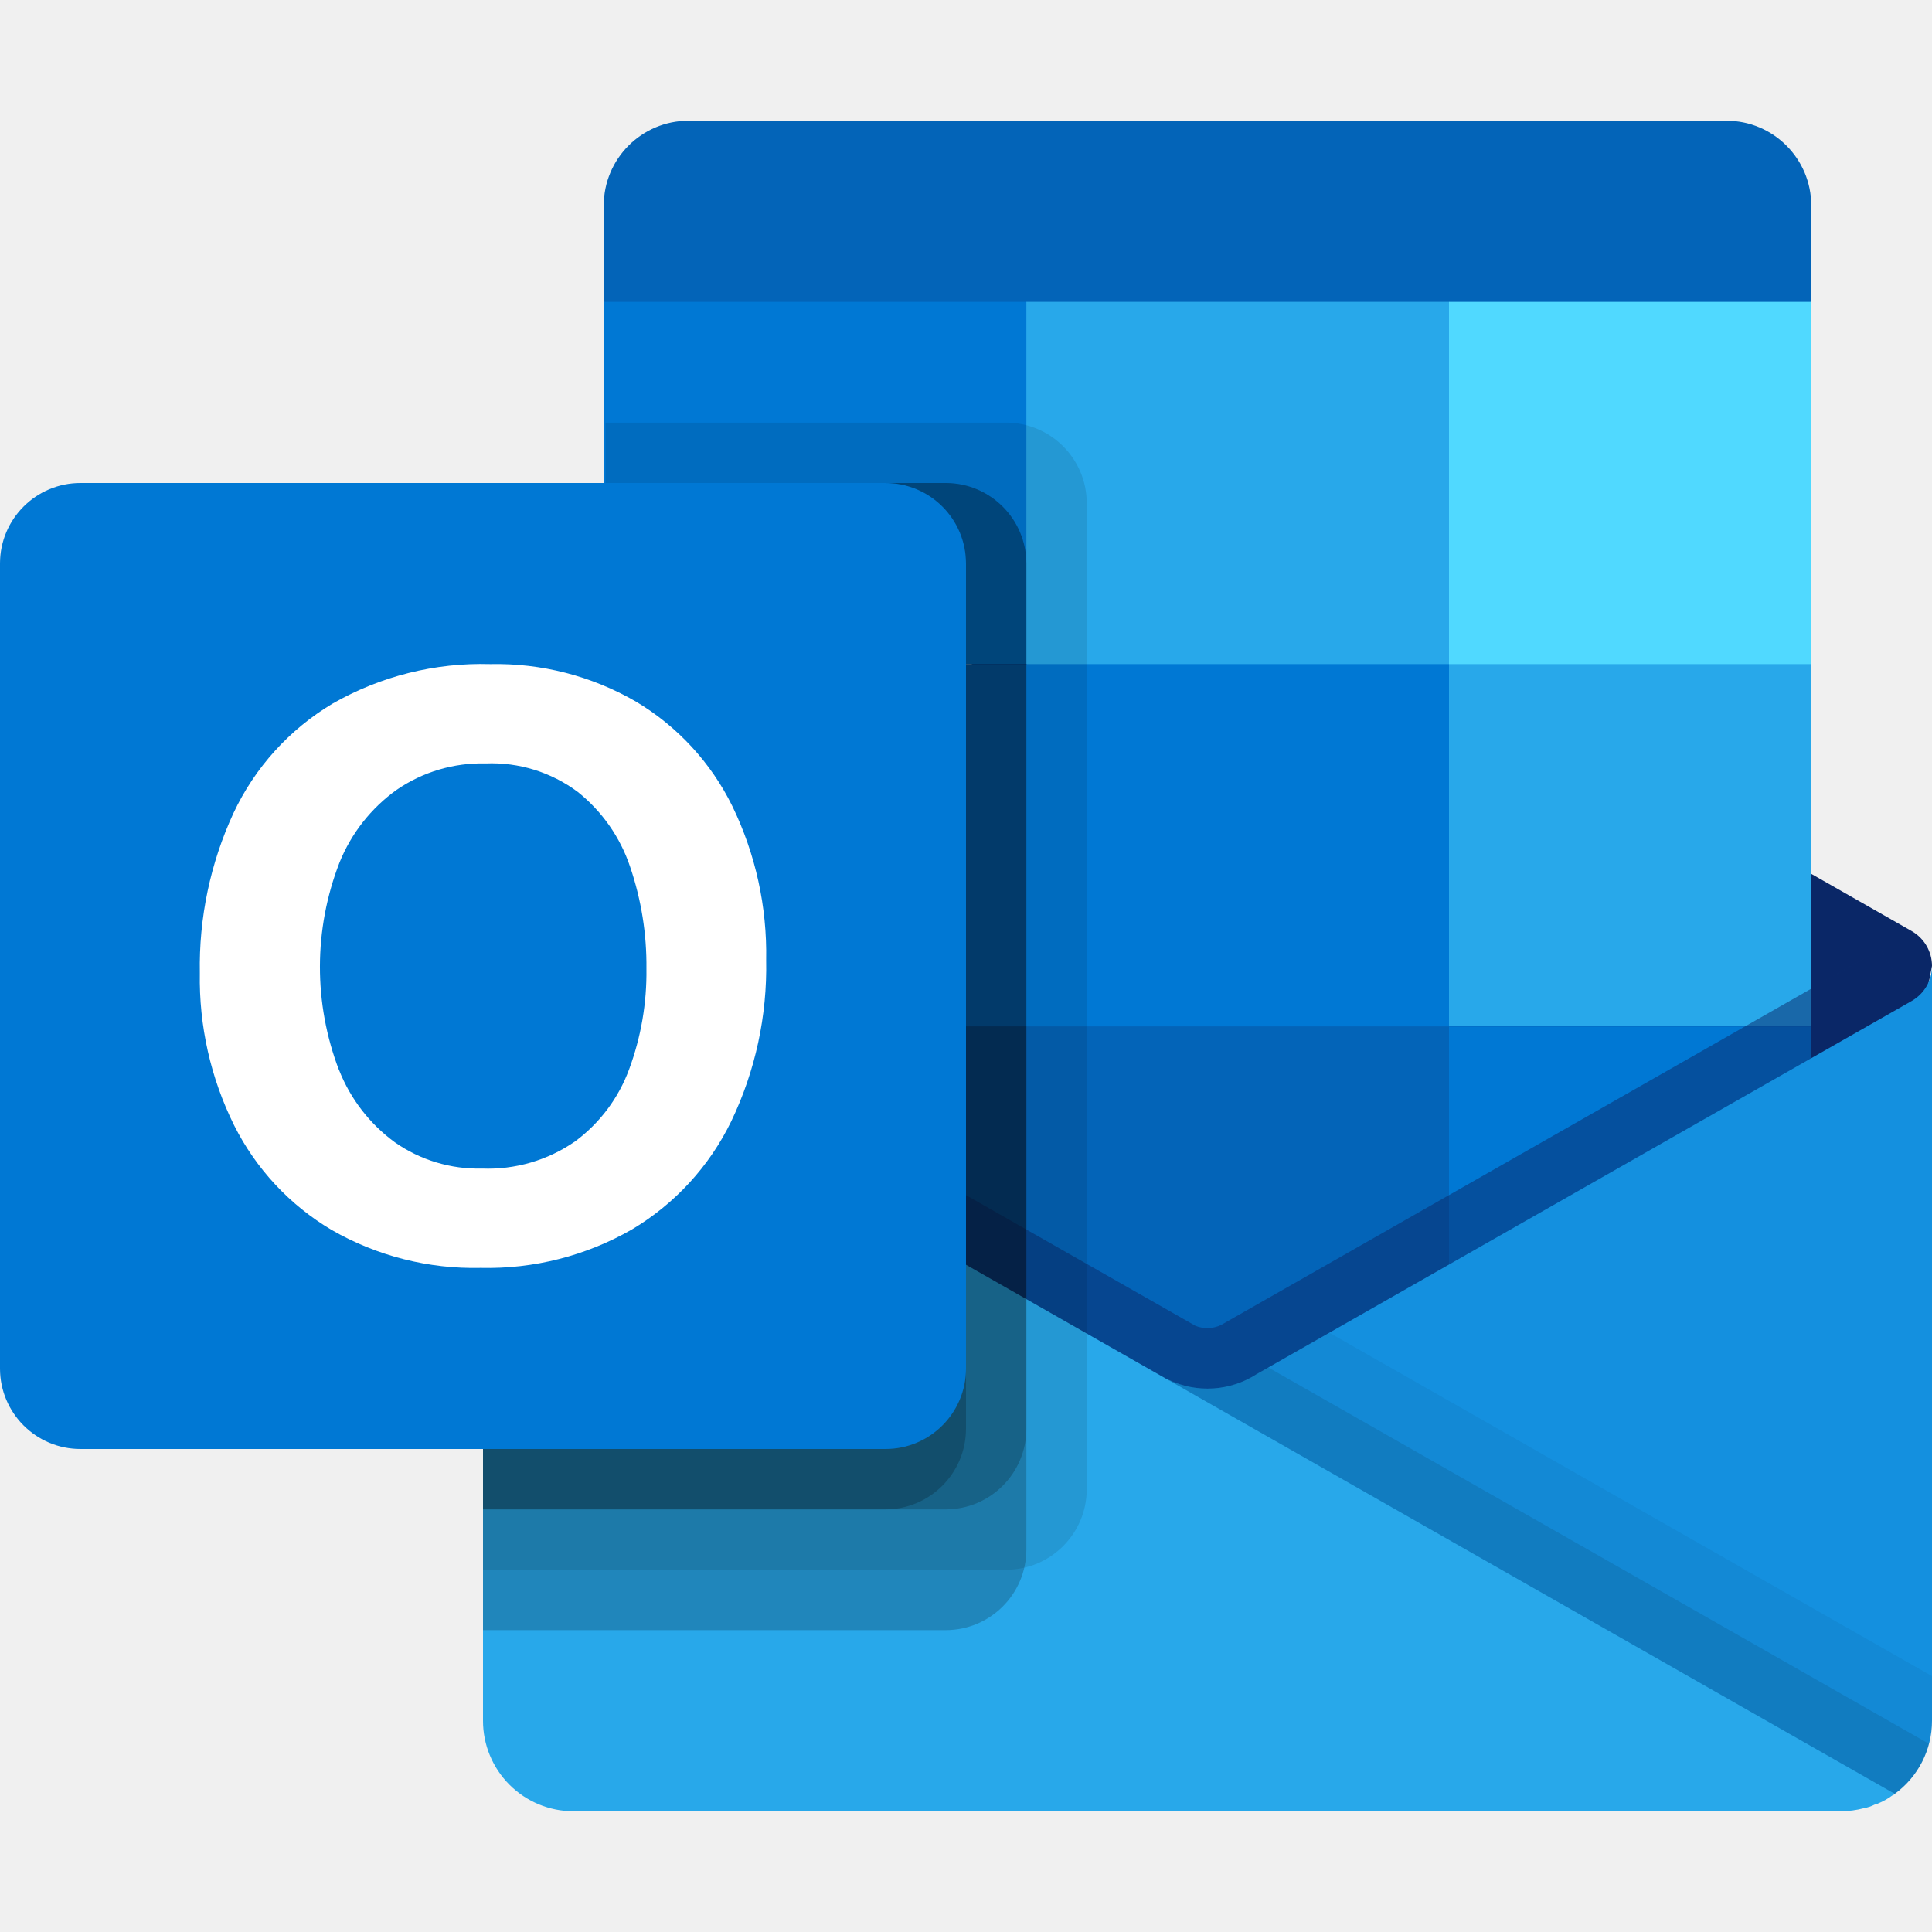
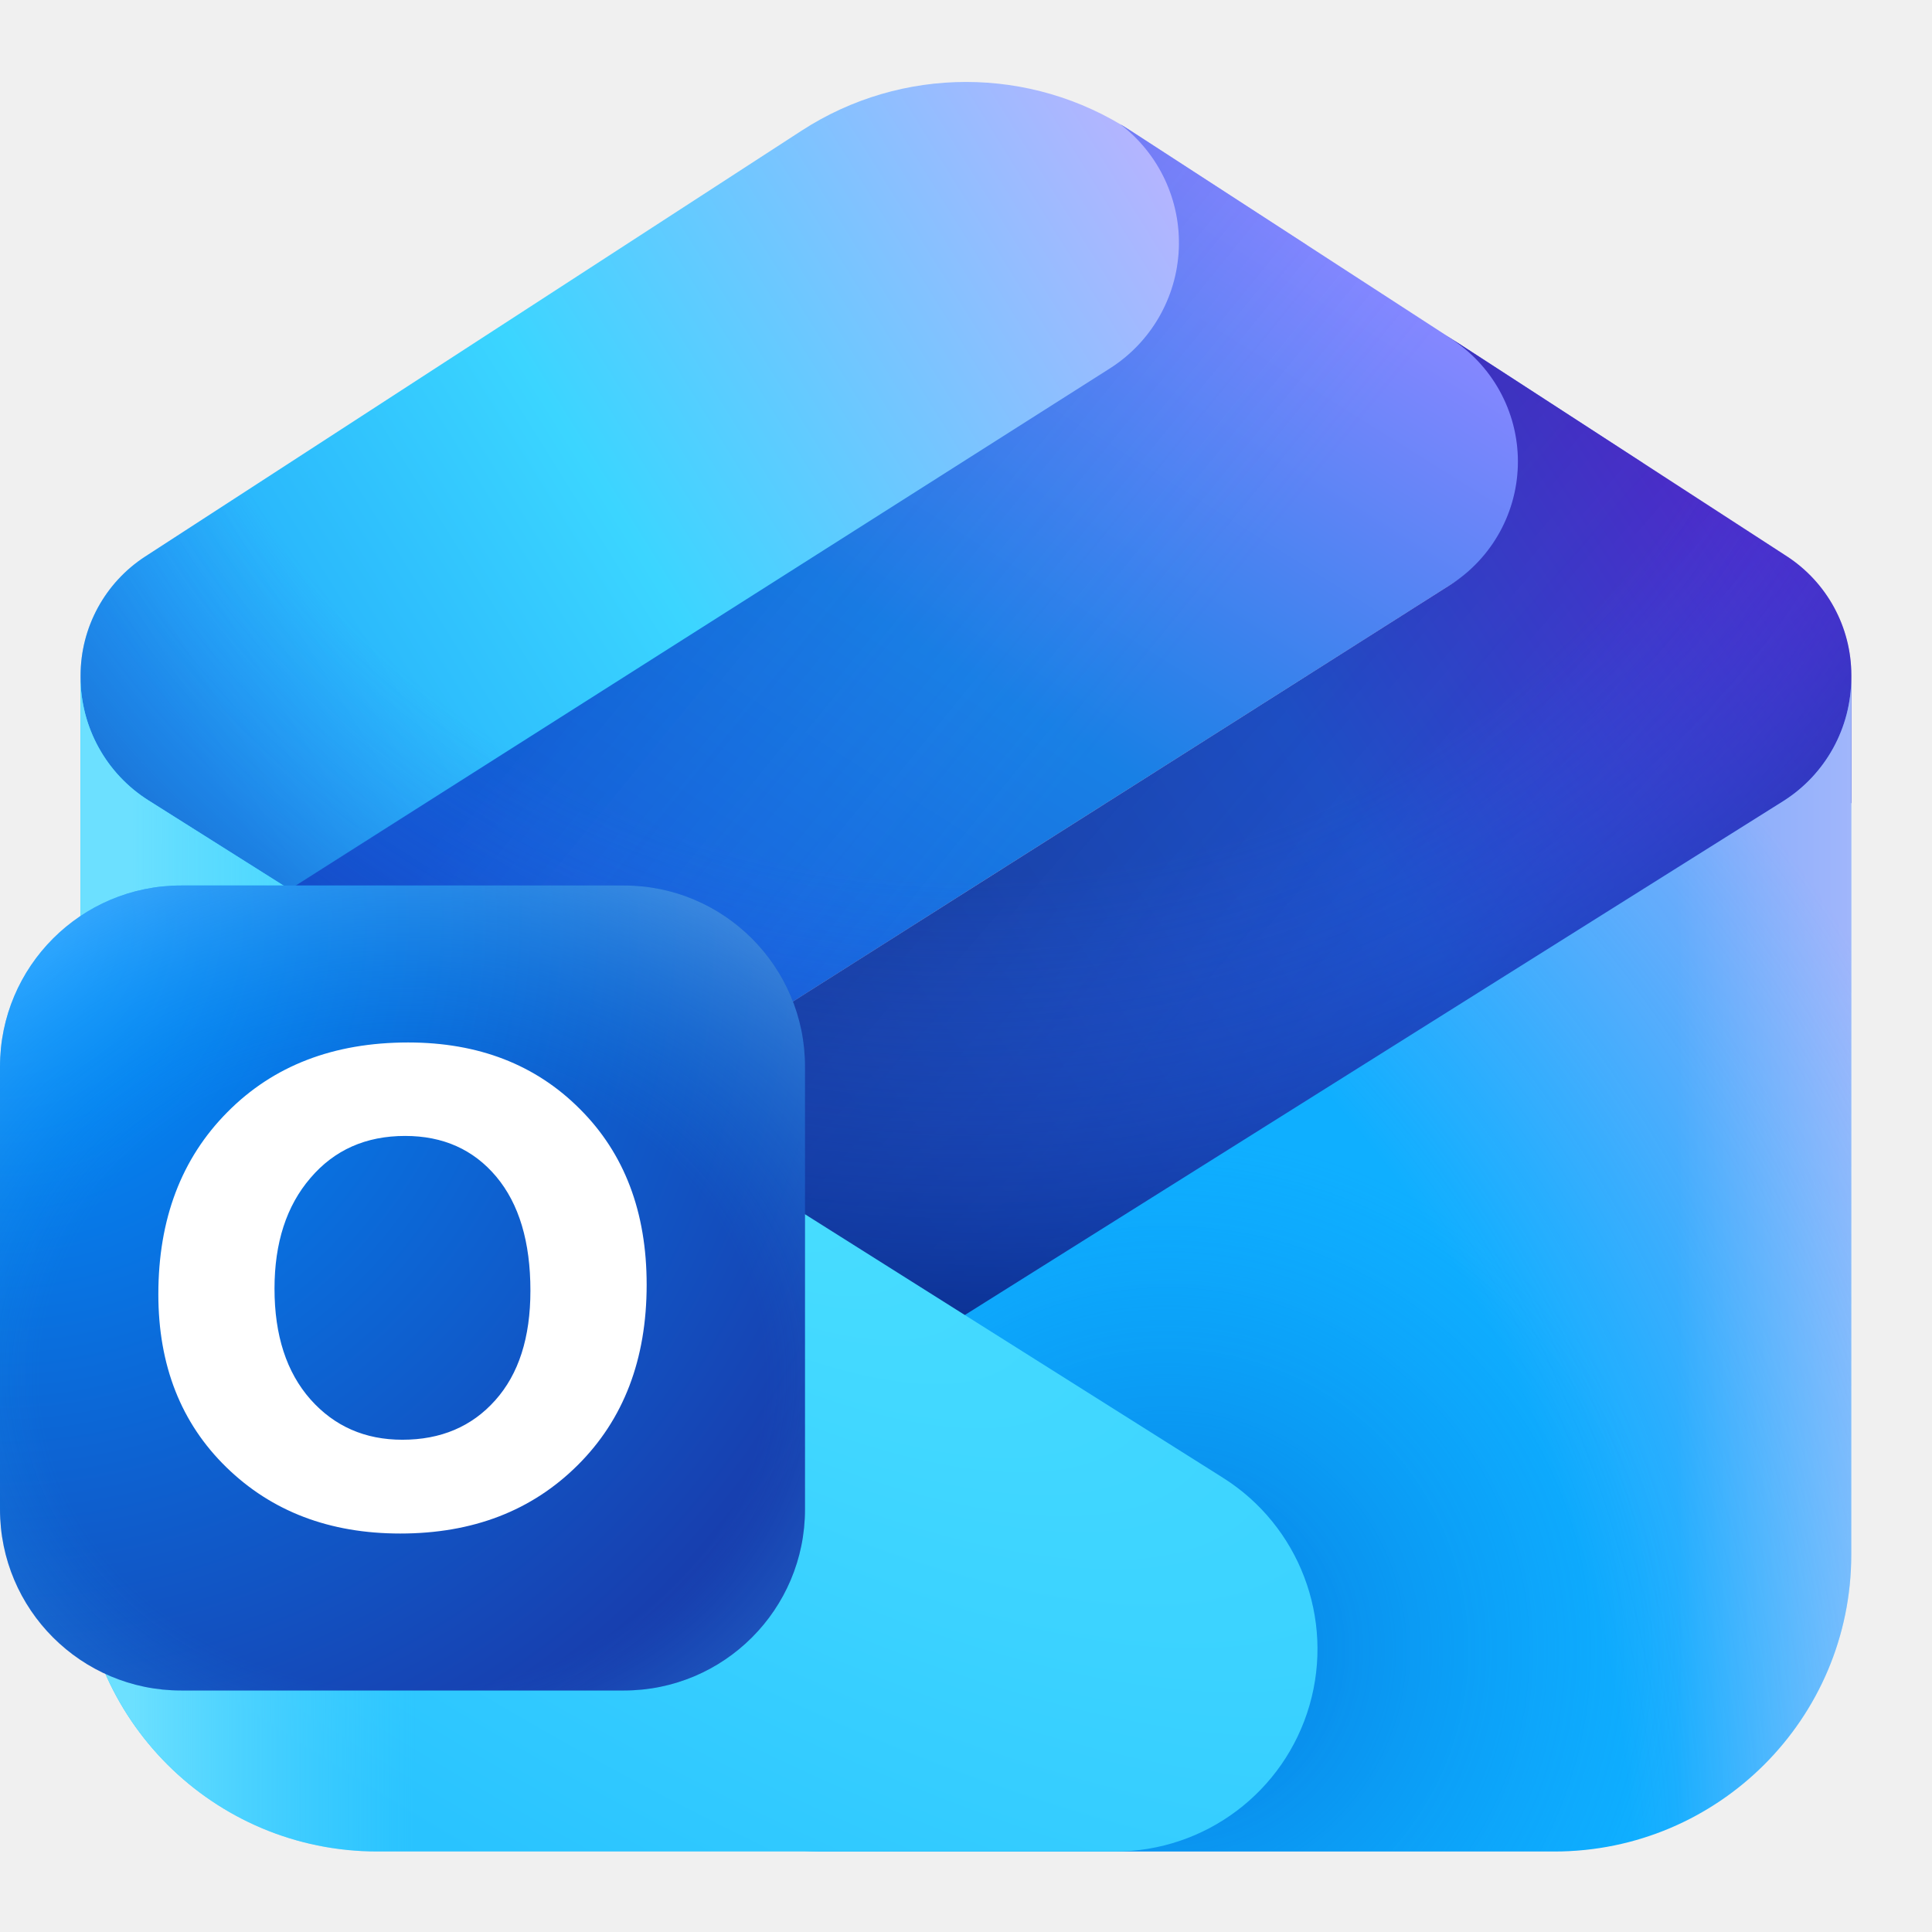
- <svg xmlns="http://www.w3.org/2000/svg" viewBox="0 0 32 32">
-   <path d="M28.596 2H11.404A1.404 1.404 0 0 0 10 3.404V5l9.69 3L30 5V3.404A1.404 1.404 0 0 0 28.596 2z" fill="#0364b8" />
-   <path d="M31.65 17.405A11.341 11.341 0 0 0 32 16a.666.666 0 0 0-.333-.576l-.013-.008-.004-.002L20.812 9.24a1.499 1.499 0 0 0-.145-.083 1.5 1.5 0 0 0-1.334 0 1.49 1.49 0 0 0-.145.082L8.35 15.415l-.004.002-.012.007A.666.666 0 0 0 8 16a11.344 11.344 0 0 0 .35 1.405l11.492 8.405z" fill="#0a2767" />
-   <path d="M24 5h-7l-2.021 3L17 11l7 6h6v-6z" fill="#28a8ea" />
-   <path d="M10 5h7v6h-7z" fill="#0078d4" />
-   <path d="M24 5h6v6h-6z" fill="#50d9ff" />
-   <path d="m24 17-7-6h-7v6l7 6 10.832 1.768z" fill="#0364b8" />
-   <path d="M10.031 5H30" fill="none" />
-   <path d="M17 11h7v6h-7z" fill="#0078d4" />
-   <path d="M10 17h7v6h-7z" fill="#064a8c" />
-   <path d="M24 17h6v6h-6z" fill="#0078d4" />
-   <path d="m20.19 25.218-11.793-8.6.495-.87s10.745 6.12 10.909 6.212a.528.528 0 0 0 .42-.012l10.933-6.23.496.869z" fill="#0a2767" opacity=".5" />
-   <path d="m31.667 16.577-.014.008-.003.002-10.838 6.174a1.497 1.497 0 0 1-1.46.091l3.774 5.061 8.254 1.797v.004A1.498 1.498 0 0 0 32 28.5V16a.666.666 0 0 1-.333.577z" fill="#1490df" />
-   <path d="M32 28.5v-.738l-9.983-5.688-1.205.687a1.497 1.497 0 0 1-1.46.091l3.774 5.061 8.254 1.797v.004A1.498 1.498 0 0 0 32 28.5z" opacity=".05" />
-   <path d="M31.95 28.883 21.007 22.65l-.195.11a1.497 1.497 0 0 1-1.46.092l3.774 5.061 8.254 1.797v.004a1.501 1.501 0 0 0 .57-.83z" opacity=".1" />
-   <path d="M8.35 16.59v-.01h-.01l-.03-.02A.65.65 0 0 1 8 16v12.5A1.498 1.498 0 0 0 9.5 30h21a1.503 1.503 0 0 0 .37-.05.637.637 0 0 0 .18-.06.142.142 0 0 0 .06-.02 1.048 1.048 0 0 0 .23-.13c.02-.01.03-.01.04-.03z" fill="#28a8ea" />
-   <path d="M18 24.667V8.333A1.337 1.337 0 0 0 16.667 7H10.03V14.456l-1.68.958-.005.002-.012.007A.666.666 0 0 0 8 16v.005V16 26h8.667A1.337 1.337 0 0 0 18 24.667z" opacity=".1" />
-   <path d="M17 25.667V9.333A1.337 1.337 0 0 0 15.667 8H10.03V14.456l-1.68.958-.005.002-.012.007A.666.666 0 0 0 8 16v.005V16 27h7.667A1.337 1.337 0 0 0 17 25.667z" opacity=".2" />
-   <path d="M17 23.667V9.333A1.337 1.337 0 0 0 15.667 8H10.03V14.456l-1.68.958-.005.002-.012.007A.666.666 0 0 0 8 16v.005V16 25h7.667A1.337 1.337 0 0 0 17 23.667z" opacity=".2" />
-   <path d="M16 23.667V9.333A1.337 1.337 0 0 0 14.667 8H10.03V14.456l-1.68.958-.005.002-.012.007A.666.666 0 0 0 8 16v.005V16 25h6.667A1.337 1.337 0 0 0 16 23.667z" opacity=".2" />
-   <path d="M1.333 8h13.334A1.333 1.333 0 0 1 16 9.333v13.334A1.333 1.333 0 0 1 14.667 24H1.333A1.333 1.333 0 0 1 0 22.667V9.333A1.333 1.333 0 0 1 1.333 8z" fill="#0078d4" />
-   <path d="M3.867 13.468a4.181 4.181 0 0 1 1.642-1.814A4.965 4.965 0 0 1 8.119 11a4.617 4.617 0 0 1 2.413.62 4.14 4.14 0 0 1 1.598 1.733 5.597 5.597 0 0 1 .56 2.55 5.901 5.901 0 0 1-.577 2.666 4.239 4.239 0 0 1-1.645 1.794A4.8 4.8 0 0 1 7.963 21a4.729 4.729 0 0 1-2.468-.627 4.204 4.204 0 0 1-1.618-1.736 5.459 5.459 0 0 1-.567-2.519 6.055 6.055 0 0 1 .557-2.65zm1.75 4.258a2.716 2.716 0 0 0 .923 1.194 2.411 2.411 0 0 0 1.443.435 2.533 2.533 0 0 0 1.541-.449 2.603 2.603 0 0 0 .897-1.197 4.626 4.626 0 0 0 .286-1.665 5.063 5.063 0 0 0-.27-1.686 2.669 2.669 0 0 0-.866-1.24 2.387 2.387 0 0 0-1.527-.473 2.493 2.493 0 0 0-1.477.439 2.741 2.741 0 0 0-.944 1.203 4.776 4.776 0 0 0-.007 3.44z" fill="#fff" />
-   <path d="M0 0h32v32H0z" fill="none" />
+ <svg xmlns="http://www.w3.org/2000/svg" fill="none" viewBox="0 0 24 24">
+   <path fill="url(#prefix__a)" d="M16.235 3.044L2.207 11.935l-1.206-1.903v-1.64c0-.597.302-1.154.803-1.479l8.154-5.29a3.753 3.753 0 014.085-.001l2.192 1.422z" />
+   <path fill="url(#prefix__b)" d="M13.918 1.544c.042.025.084.051.125.078l6.364 4.128-15.78 10.002-2.42-3.82 11.58-7.355a1.85 1.85 0 00.13-3.033z" />
+   <path fill="url(#prefix__c)" fill-opacity=".2" d="M13.918 1.544c.042.025.084.051.125.078l6.364 4.128-15.78 10.002-2.42-3.82 11.58-7.355a1.85 1.85 0 00.13-3.033z" />
+   <path fill="url(#prefix__d)" d="M10.924 17.66l-6.296-1.909 13.385-8.484a1.816 1.816 0 00-.005-3.07l-.06-.039.173.108 4.074 2.643c.5.325.803.881.803 1.478v1.588L10.924 17.66z" />
+   <path fill="url(#prefix__e)" fill-opacity=".2" d="M10.924 17.66l-6.296-1.909 13.385-8.484a1.816 1.816 0 00-.005-3.07l-.06-.039.173.108 4.074 2.643c.5.325.803.881.803 1.478v1.588L10.924 17.66z" />
+   <path fill="url(#prefix__f)" d="M14.043 1.622a3.753 3.753 0 00-4.085 0L1.804 6.913c-.5.325-.803.882-.803 1.479v.08c.02.6.335 1.152.845 1.473l10.139 6.392 10.164-6.382c.528-.332.848-.911.848-1.534v1.554-1.587c0-.597-.302-1.154-.803-1.479l-8.15-5.287z" />
+   <path fill="url(#prefix__g)" d="M10.198 23h9.111a3.688 3.688 0 003.688-3.687V8.42c0 .623-.32 1.202-.848 1.534L8.791 18.342a2.473 2.473 0 00-1.158 2.095A2.564 2.564 0 0010.198 23z" />
+   <path fill="url(#prefix__h)" fill-opacity=".4" d="M10.198 23h9.111a3.688 3.688 0 003.688-3.687V8.42c0 .623-.32 1.202-.848 1.534L8.791 18.342a2.473 2.473 0 00-1.158 2.095A2.564 2.564 0 0010.198 23z" />
+   <path fill="url(#prefix__i)" fill-opacity=".5" d="M10.198 23h9.111a3.688 3.688 0 003.688-3.687V8.42c0 .623-.32 1.202-.848 1.534L8.791 18.342a2.473 2.473 0 00-1.158 2.095A2.564 2.564 0 0010.198 23z" />
+   <path fill="url(#prefix__j)" d="M13.848 23h-9.16A3.688 3.688 0 011 19.31V8.41c0 .623.319 1.202.845 1.533l13.345 8.413A2.515 2.515 0 0113.849 23z" />
+   <path fill="url(#prefix__k)" d="M13.848 23h-9.16A3.688 3.688 0 011 19.31V8.41c0 .623.319 1.202.845 1.533l13.345 8.413A2.515 2.515 0 0113.849 23z" />
+   <rect width="10" height="10" y="11" fill="url(#prefix__l)" rx="2.25" />
+   <rect width="10" height="10" y="11" fill="url(#prefix__m)" fill-opacity=".5" rx="2.25" />
+   <path fill="#fff" d="M4.972 19.05c-.877 0-1.597-.274-2.16-.823-.563-.549-.845-1.265-.845-2.149 0-.933.286-1.687.858-2.263.571-.577 1.32-.865 2.245-.865.874 0 1.586.276 2.135.828.552.551.828 1.278.828 2.181 0 .928-.286 1.675-.858 2.243-.569.566-1.303.848-2.203.848zm.026-1.165c.478 0 .863-.163 1.154-.49.292-.326.437-.78.437-1.362 0-.606-.141-1.078-.424-1.416-.283-.337-.66-.506-1.133-.506-.487 0-.879.174-1.176.523-.297.345-.446.804-.446 1.374 0 .58.149 1.038.446 1.375.297.335.678.502 1.142.502z" />
+   <defs>
+     <linearGradient id="prefix__a" x1="3.438" x2="16.235" y1="11.001" y2="3.063" gradientUnits="userSpaceOnUse">
+       <stop stop-color="#20A7FA" />
+       <stop offset=".4" stop-color="#3BD5FF" />
+       <stop offset="1" stop-color="#C4B0FF" />
+     </linearGradient>
+     <linearGradient id="prefix__b" x1="7.842" x2="14.966" y1="13.707" y2="2.299" gradientUnits="userSpaceOnUse">
+       <stop stop-color="#165AD9" />
+       <stop offset=".501" stop-color="#1880E5" />
+       <stop offset="1" stop-color="#8587FF" />
+     </linearGradient>
+     <linearGradient id="prefix__c" x1="13.038" x2="5.128" y1="13.862" y2="7.417" gradientUnits="userSpaceOnUse">
+       <stop offset=".237" stop-color="#448AFF" stop-opacity="0" />
+       <stop offset=".792" stop-color="#0032B1" />
+     </linearGradient>
+     <linearGradient id="prefix__d" x1="12.032" x2="24.532" y1="16.343" y2="8.344" gradientUnits="userSpaceOnUse">
+       <stop stop-color="#1A43A6" />
+       <stop offset=".492" stop-color="#2052CB" />
+       <stop offset="1" stop-color="#5F20CB" />
+     </linearGradient>
+     <linearGradient id="prefix__e" x1="15.56" x2="7.965" y1="15.865" y2="9.292" gradientUnits="userSpaceOnUse">
+       <stop stop-color="#0045B9" stop-opacity="0" />
+       <stop offset=".67" stop-color="#0D1F69" />
+     </linearGradient>
+     <linearGradient id="prefix__g" x1="22.997" x2="11.909" y1="15.631" y2="15.631" gradientUnits="userSpaceOnUse">
+       <stop stop-color="#4DC4FF" />
+       <stop offset=".196" stop-color="#0FAFFF" />
+     </linearGradient>
+     <linearGradient id="prefix__k" x1="-.554" x2="10.123" y1="20.476" y2="20.468" gradientUnits="userSpaceOnUse">
+       <stop offset=".206" stop-color="#6CE0FF" />
+       <stop offset=".535" stop-color="#50D5FF" stop-opacity="0" />
+     </linearGradient>
+     <radialGradient id="prefix__f" cx="0" cy="0" r="1" gradientTransform="matrix(0 -16.5 17.8587 0 12 1.5)" gradientUnits="userSpaceOnUse">
+       <stop offset=".568" stop-color="#275FF0" stop-opacity="0" />
+       <stop offset=".992" stop-color="#002177" />
+     </radialGradient>
+     <radialGradient id="prefix__h" cx="0" cy="0" r="1" gradientTransform="matrix(5 -5 5 5 14.5 20.5)" gradientUnits="userSpaceOnUse">
+       <stop offset=".259" stop-color="#0060D1" />
+       <stop offset=".908" stop-color="#0383F1" stop-opacity="0" />
+     </radialGradient>
+     <radialGradient id="prefix__i" cx="0" cy="0" r="1" gradientTransform="matrix(14.55963 -19.083 17.25588 13.1656 3.83 25.731)" gradientUnits="userSpaceOnUse">
+       <stop offset=".732" stop-color="#F4A7F7" stop-opacity="0" />
+       <stop offset="1" stop-color="#F4A7F7" />
+     </radialGradient>
+     <radialGradient id="prefix__j" cx="0" cy="0" r="1" gradientTransform="rotate(123.339 .524 9.419) scale(12.6645 32.8659)" gradientUnits="userSpaceOnUse">
+       <stop stop-color="#49DEFF" />
+       <stop offset=".724" stop-color="#29C3FF" />
+     </radialGradient>
+     <radialGradient id="prefix__l" cx="0" cy="0" r="1" gradientTransform="rotate(46.924 -13.133 5.651) scale(13.1636)" gradientUnits="userSpaceOnUse">
+       <stop offset=".039" stop-color="#0091FF" />
+       <stop offset=".919" stop-color="#183DAD" />
+     </radialGradient>
+     <radialGradient id="prefix__m" cx="0" cy="0" r="1" gradientTransform="matrix(0 7 -8.07428 0 5 17.09)" gradientUnits="userSpaceOnUse">
+       <stop offset=".558" stop-color="#0FA5F7" stop-opacity="0" />
+       <stop offset="1" stop-color="#74C6FF" />
+     </radialGradient>
+   </defs>
</svg>
